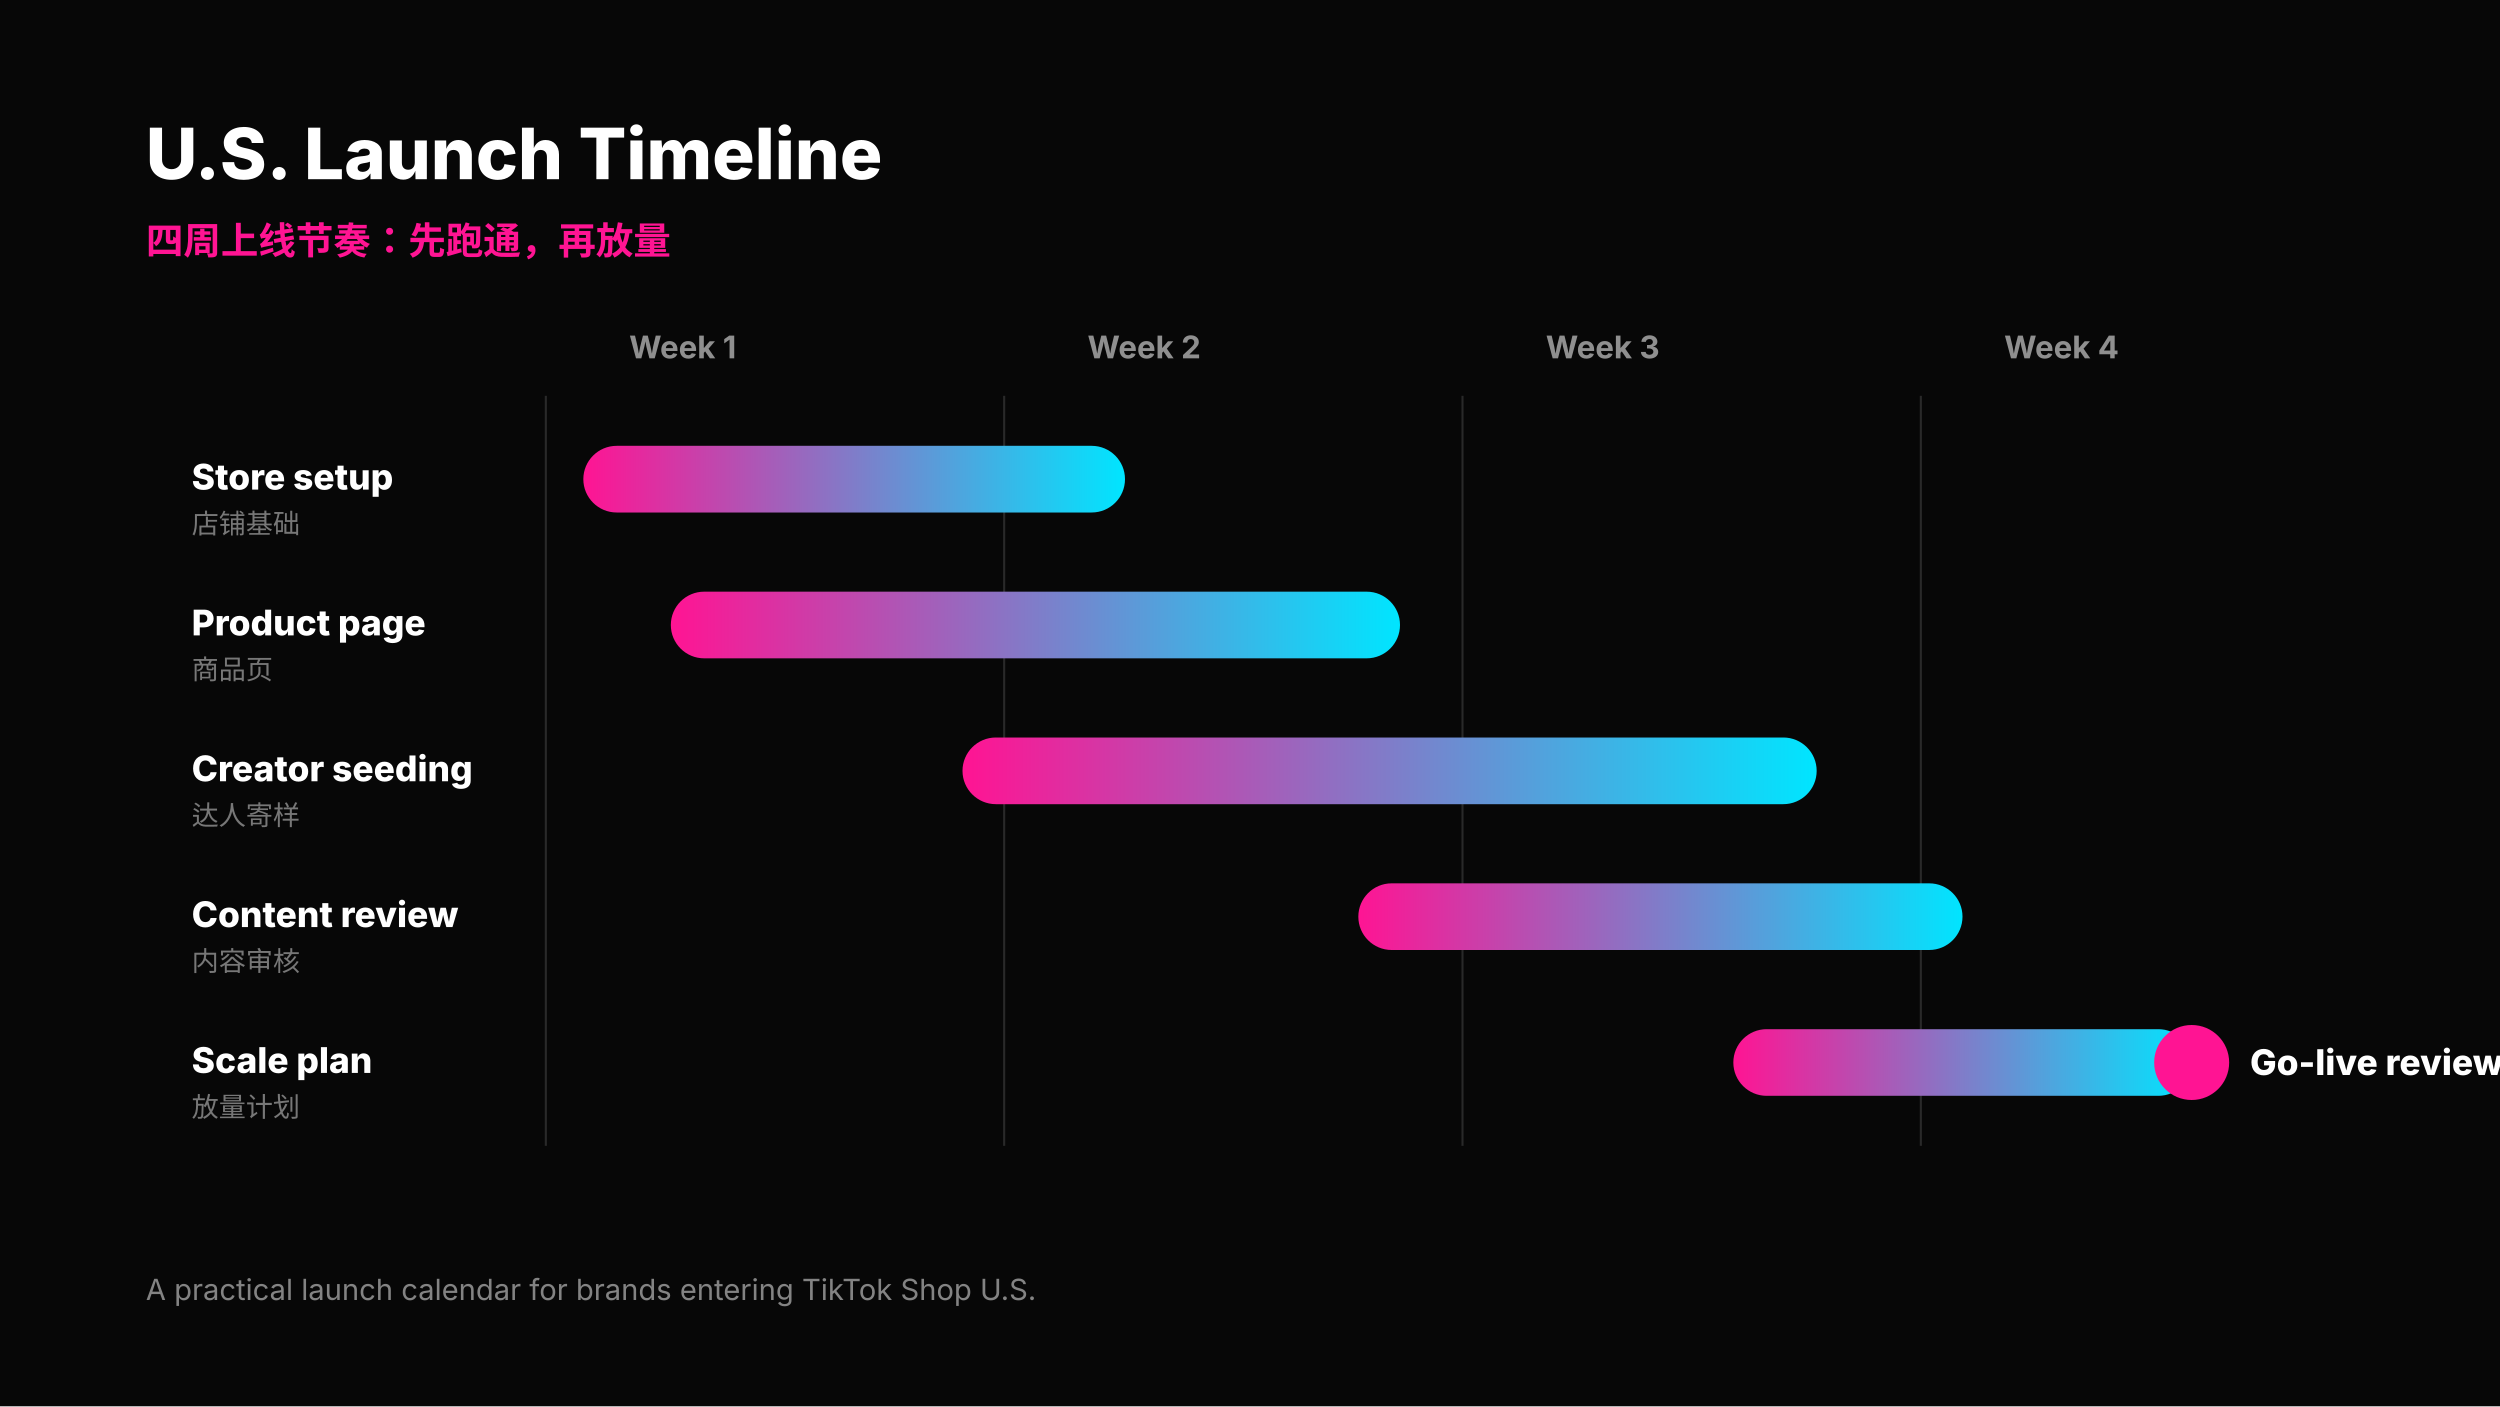
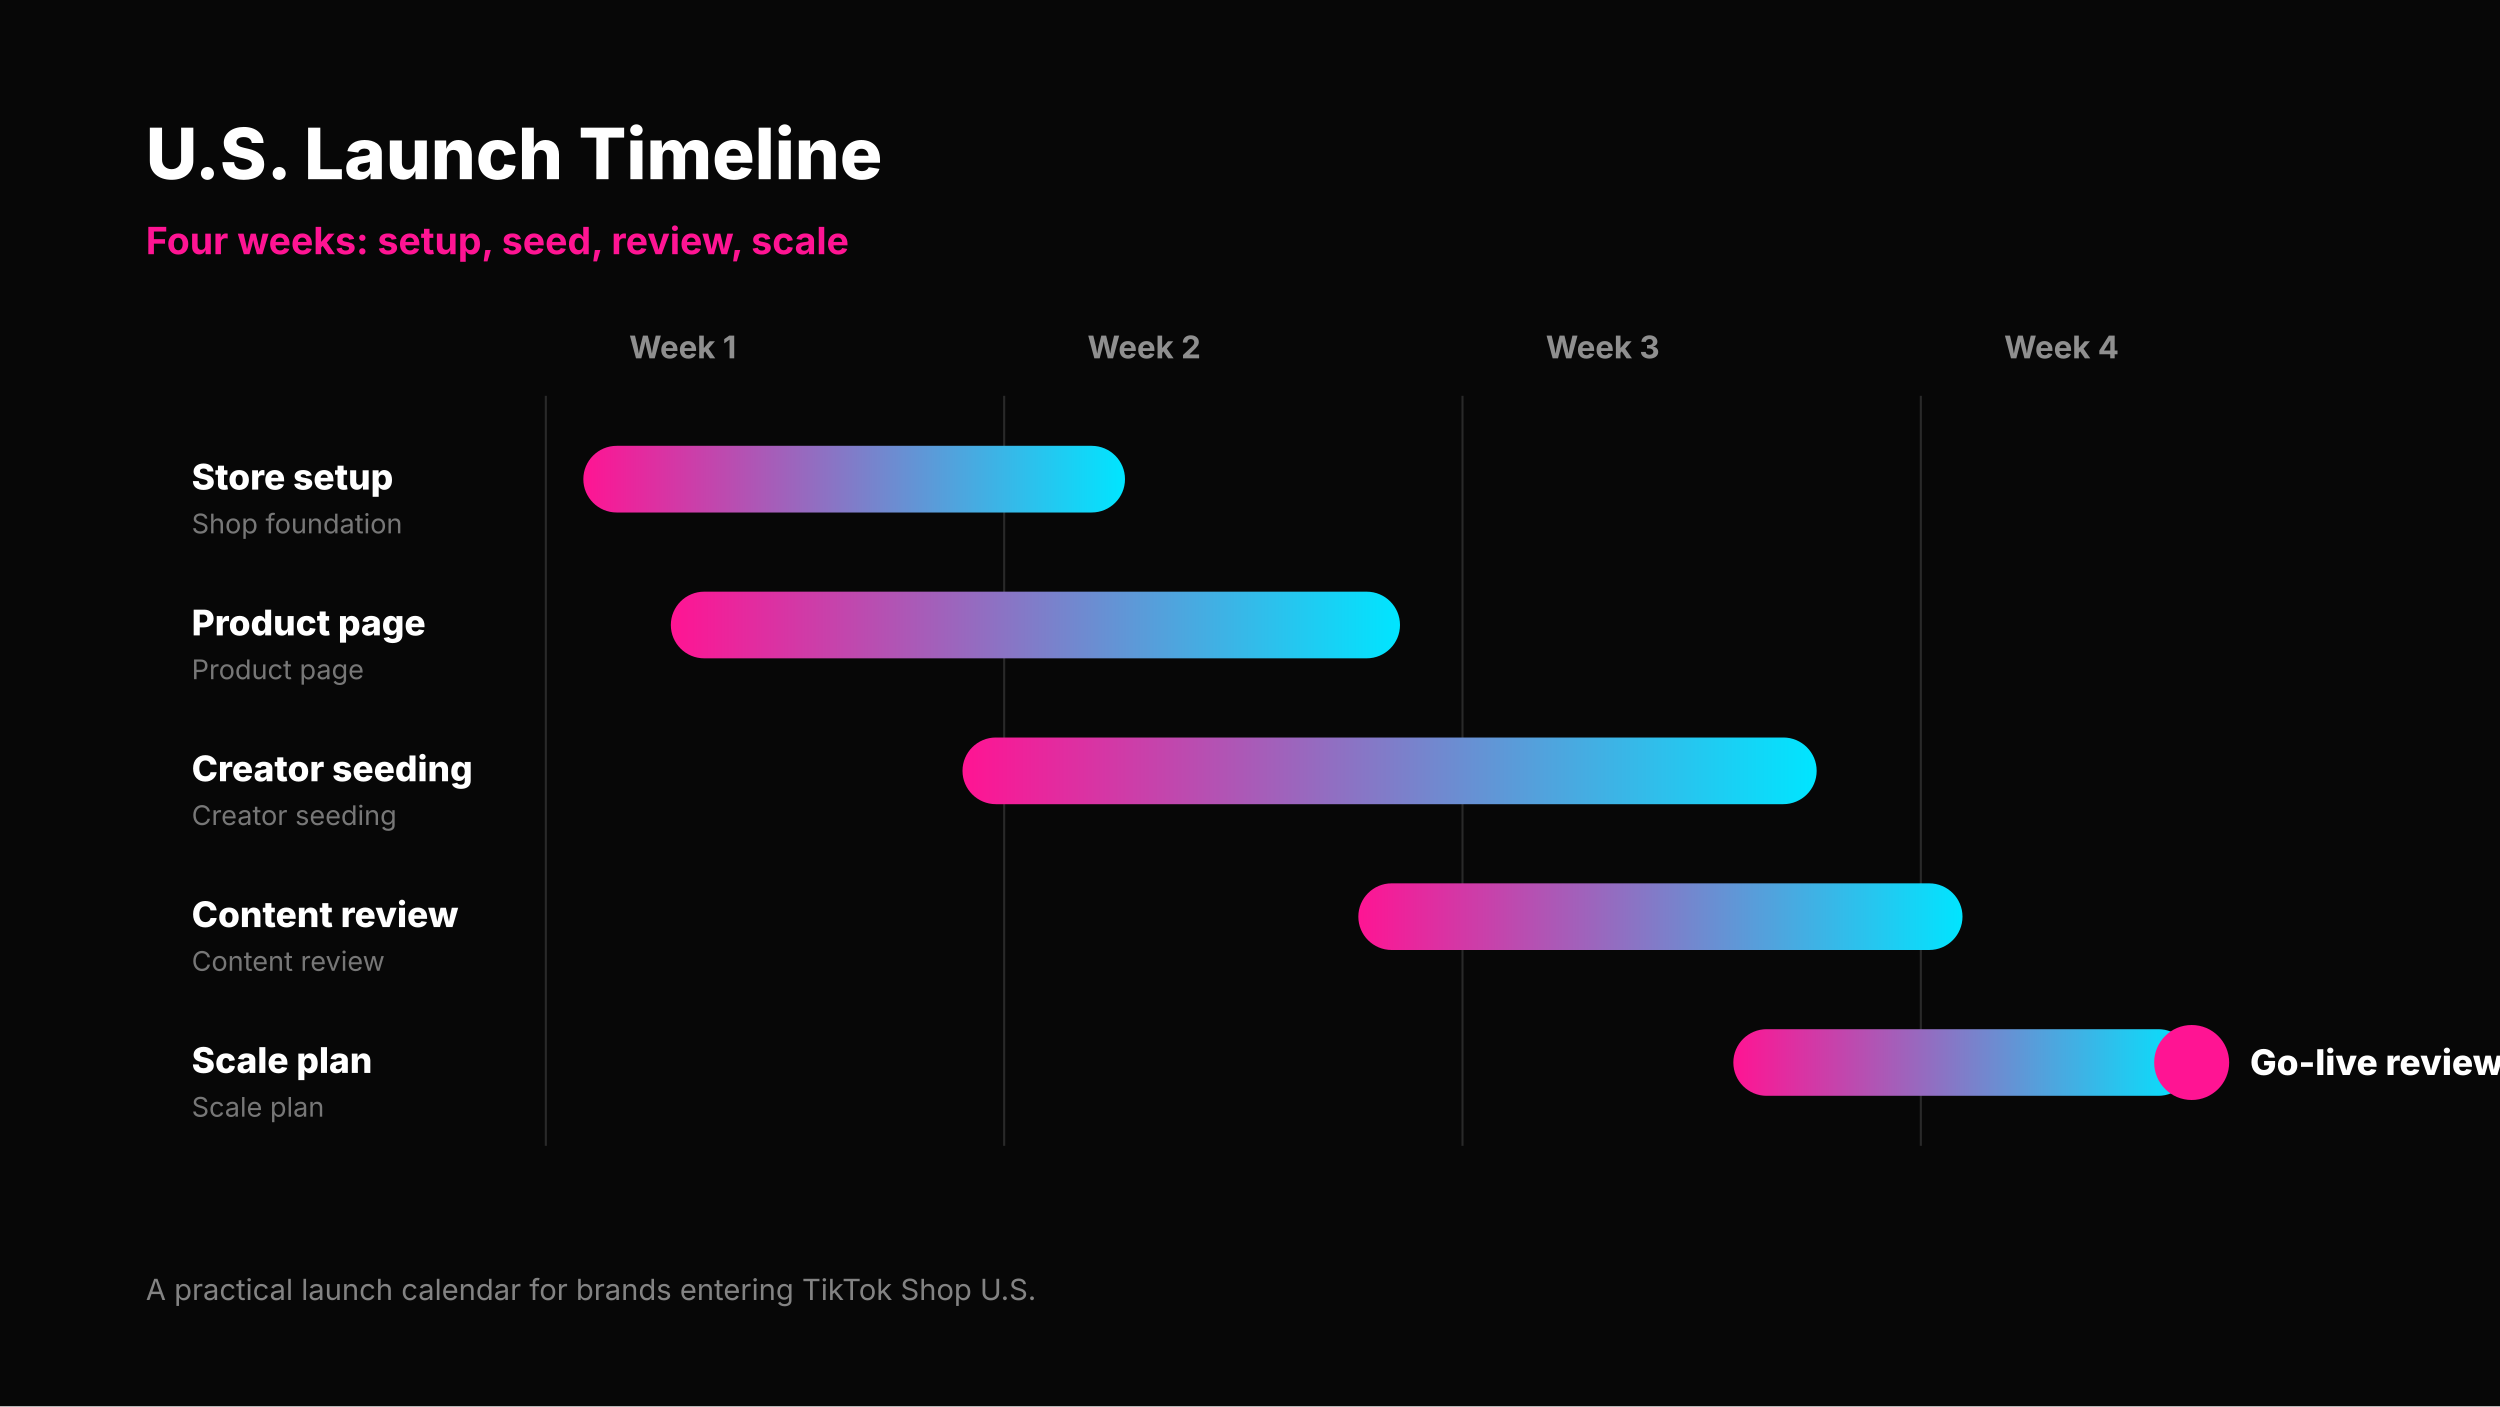
<svg xmlns="http://www.w3.org/2000/svg" width="1200" height="675" viewBox="0 0 1200 675" role="img" aria-labelledby="title desc">
  <defs>
    <linearGradient id="g" x1="0" x2="1">
      <stop stop-color="#FF1493" />
      <stop offset="1" stop-color="#00E5FF" />
    </linearGradient>
  </defs>
  <rect width="1200" height="675" fill="#070707" />
  <text x="70" y="86" fill="#fff" font-family="Inter, Arial, sans-serif" font-size="34" font-weight="800">U.S. Launch Timeline</text>
-   <text x="70" y="122" fill="#FF1493" font-family="Inter, Arial, sans-serif" font-size="18" font-weight="700">四周上线节奏：先跑通，再放量</text>
+   <text x="70" y="122" fill="#FF1493" font-family="Inter, Arial, sans-serif" font-size="18" font-weight="700">Four weeks: setup, seed, review, scale</text>
  <g transform="translate(92 190)" font-family="Inter, Arial, sans-serif">
    <g stroke="rgba(255,255,255,.14)" stroke-width="1">
      <line x1="170" y1="0" x2="170" y2="360" />
      <line x1="390" y1="0" x2="390" y2="360" />
      <line x1="610" y1="0" x2="610" y2="360" />
      <line x1="830" y1="0" x2="830" y2="360" />
    </g>
    <g fill="rgba(255,255,255,.55)" font-size="15" font-weight="700">
      <text x="210" y="-18">Week 1</text>
      <text x="430" y="-18">Week 2</text>
      <text x="650" y="-18">Week 3</text>
      <text x="870" y="-18">Week 4</text>
    </g>
    <g fill="#fff" font-size="17" font-weight="800">
      <text x="0" y="45">Store setup</text>
      <text x="0" y="115">Product page</text>
      <text x="0" y="185">Creator seeding</text>
      <text x="0" y="255">Content review</text>
      <text x="0" y="325">Scale plan</text>
    </g>
    <g fill="rgba(255,255,255,.45)" font-size="13">
-       <text x="0" y="66">店铺基础</text>
-       <text x="0" y="136">商品页</text>
-       <text x="0" y="206">达人寄样</text>
-       <text x="0" y="276">内容审核</text>
-       <text x="0" y="346">放量计划</text>
+       <text x="0" y="66">Shop foundation</text>
+       <text x="0" y="136">Product page</text>
+       <text x="0" y="206">Creator seeding</text>
+       <text x="0" y="276">Content review</text>
+       <text x="0" y="346">Scale plan</text>
    </g>
    <g fill="url(#g)">
      <rect x="188" y="24" width="260" height="32" rx="16" />
      <rect x="230" y="94" width="350" height="32" rx="16" />
      <rect x="370" y="164" width="410" height="32" rx="16" />
      <rect x="560" y="234" width="290" height="32" rx="16" />
      <rect x="740" y="304" width="220" height="32" rx="16" />
    </g>
    <circle cx="960" cy="320" r="18" fill="#FF1493" />
    <text x="988" y="326" fill="#fff" font-size="17" font-weight="800">Go-live review</text>
  </g>
  <text x="70" y="624" fill="rgba(255,255,255,.5)" font-family="Inter, Arial, sans-serif" font-size="14">A practical launch calendar for brands entering TikTok Shop U.S.</text>
</svg>
